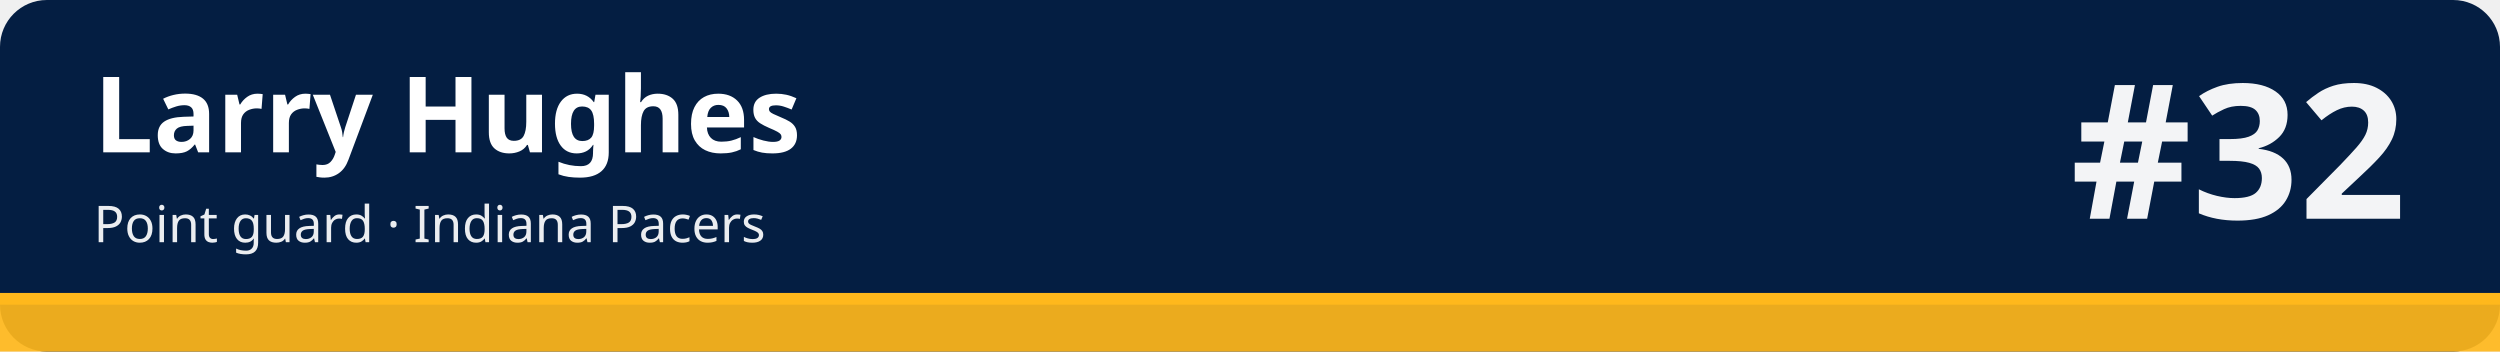
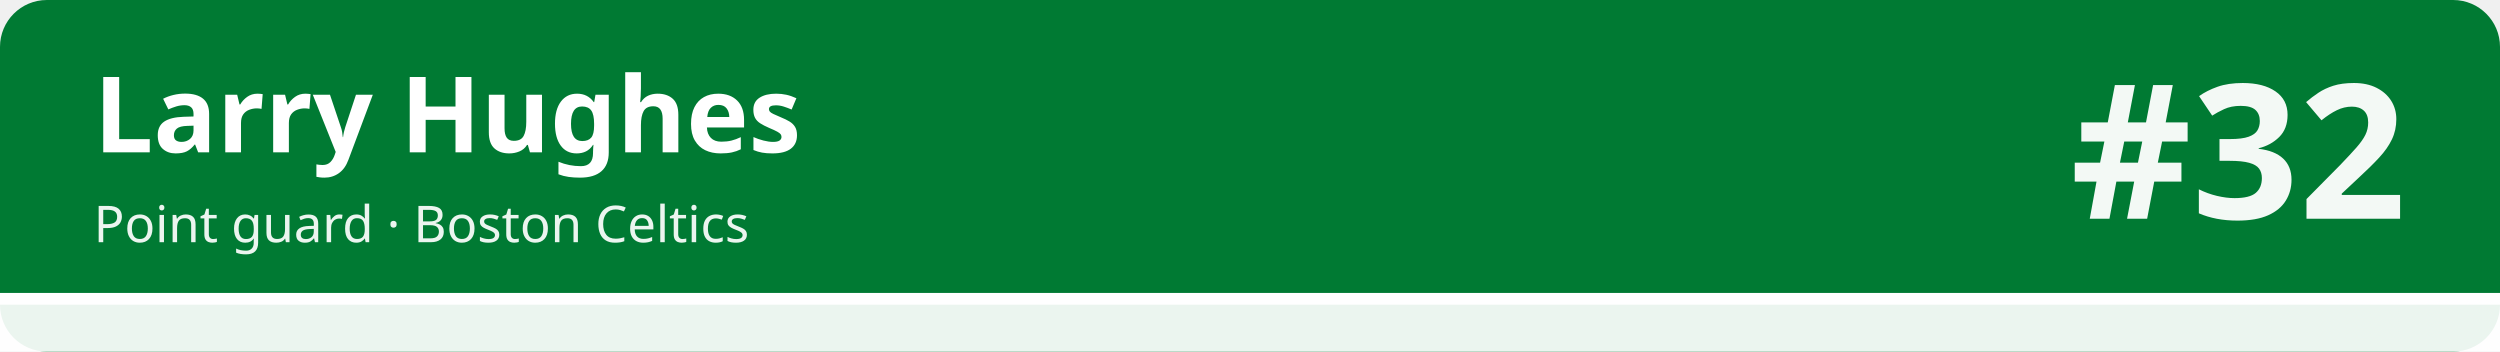
<svg xmlns="http://www.w3.org/2000/svg" width="1280" height="180" viewBox="0 0 1280 180" role="img" aria-labelledby="t d">
-   <rect width="1280" height="180" rx="24" fill="#041e42" />
-   <rect x="0" y="150" width="1280" height="30" fill="#ffb81c" fill-opacity=".92" />
-   <rect x="0" y="150" width="1280" height="6" fill="#ffb81c" />
+   <rect width="1280" height="180" rx="24" fill="#007a33" />
+   <rect x="0" y="150" width="1280" height="30" fill="#ffffff" fill-opacity=".92" />
+   <rect x="0" y="150" width="1280" height="6" fill="#ffffff" />
  <text x="48" y="78" font-family="sans-serif" font-size="54" font-weight="700" fill="#ffffff">Larry Hughes</text>
-   <text x="48" y="124" font-family="sans-serif" font-size="26" fill="#ffffff" fill-opacity=".92">Point guard · Indiana Pacers</text>
+   <text x="48" y="124" font-family="sans-serif" font-size="26" fill="#ffffff" fill-opacity=".92">Point guard · Boston Celtics</text>
  <text x="1232" y="112" font-family="sans-serif" font-size="96" font-weight="800" fill="#ffffff" fill-opacity=".95" text-anchor="end">#32</text>
</svg>
